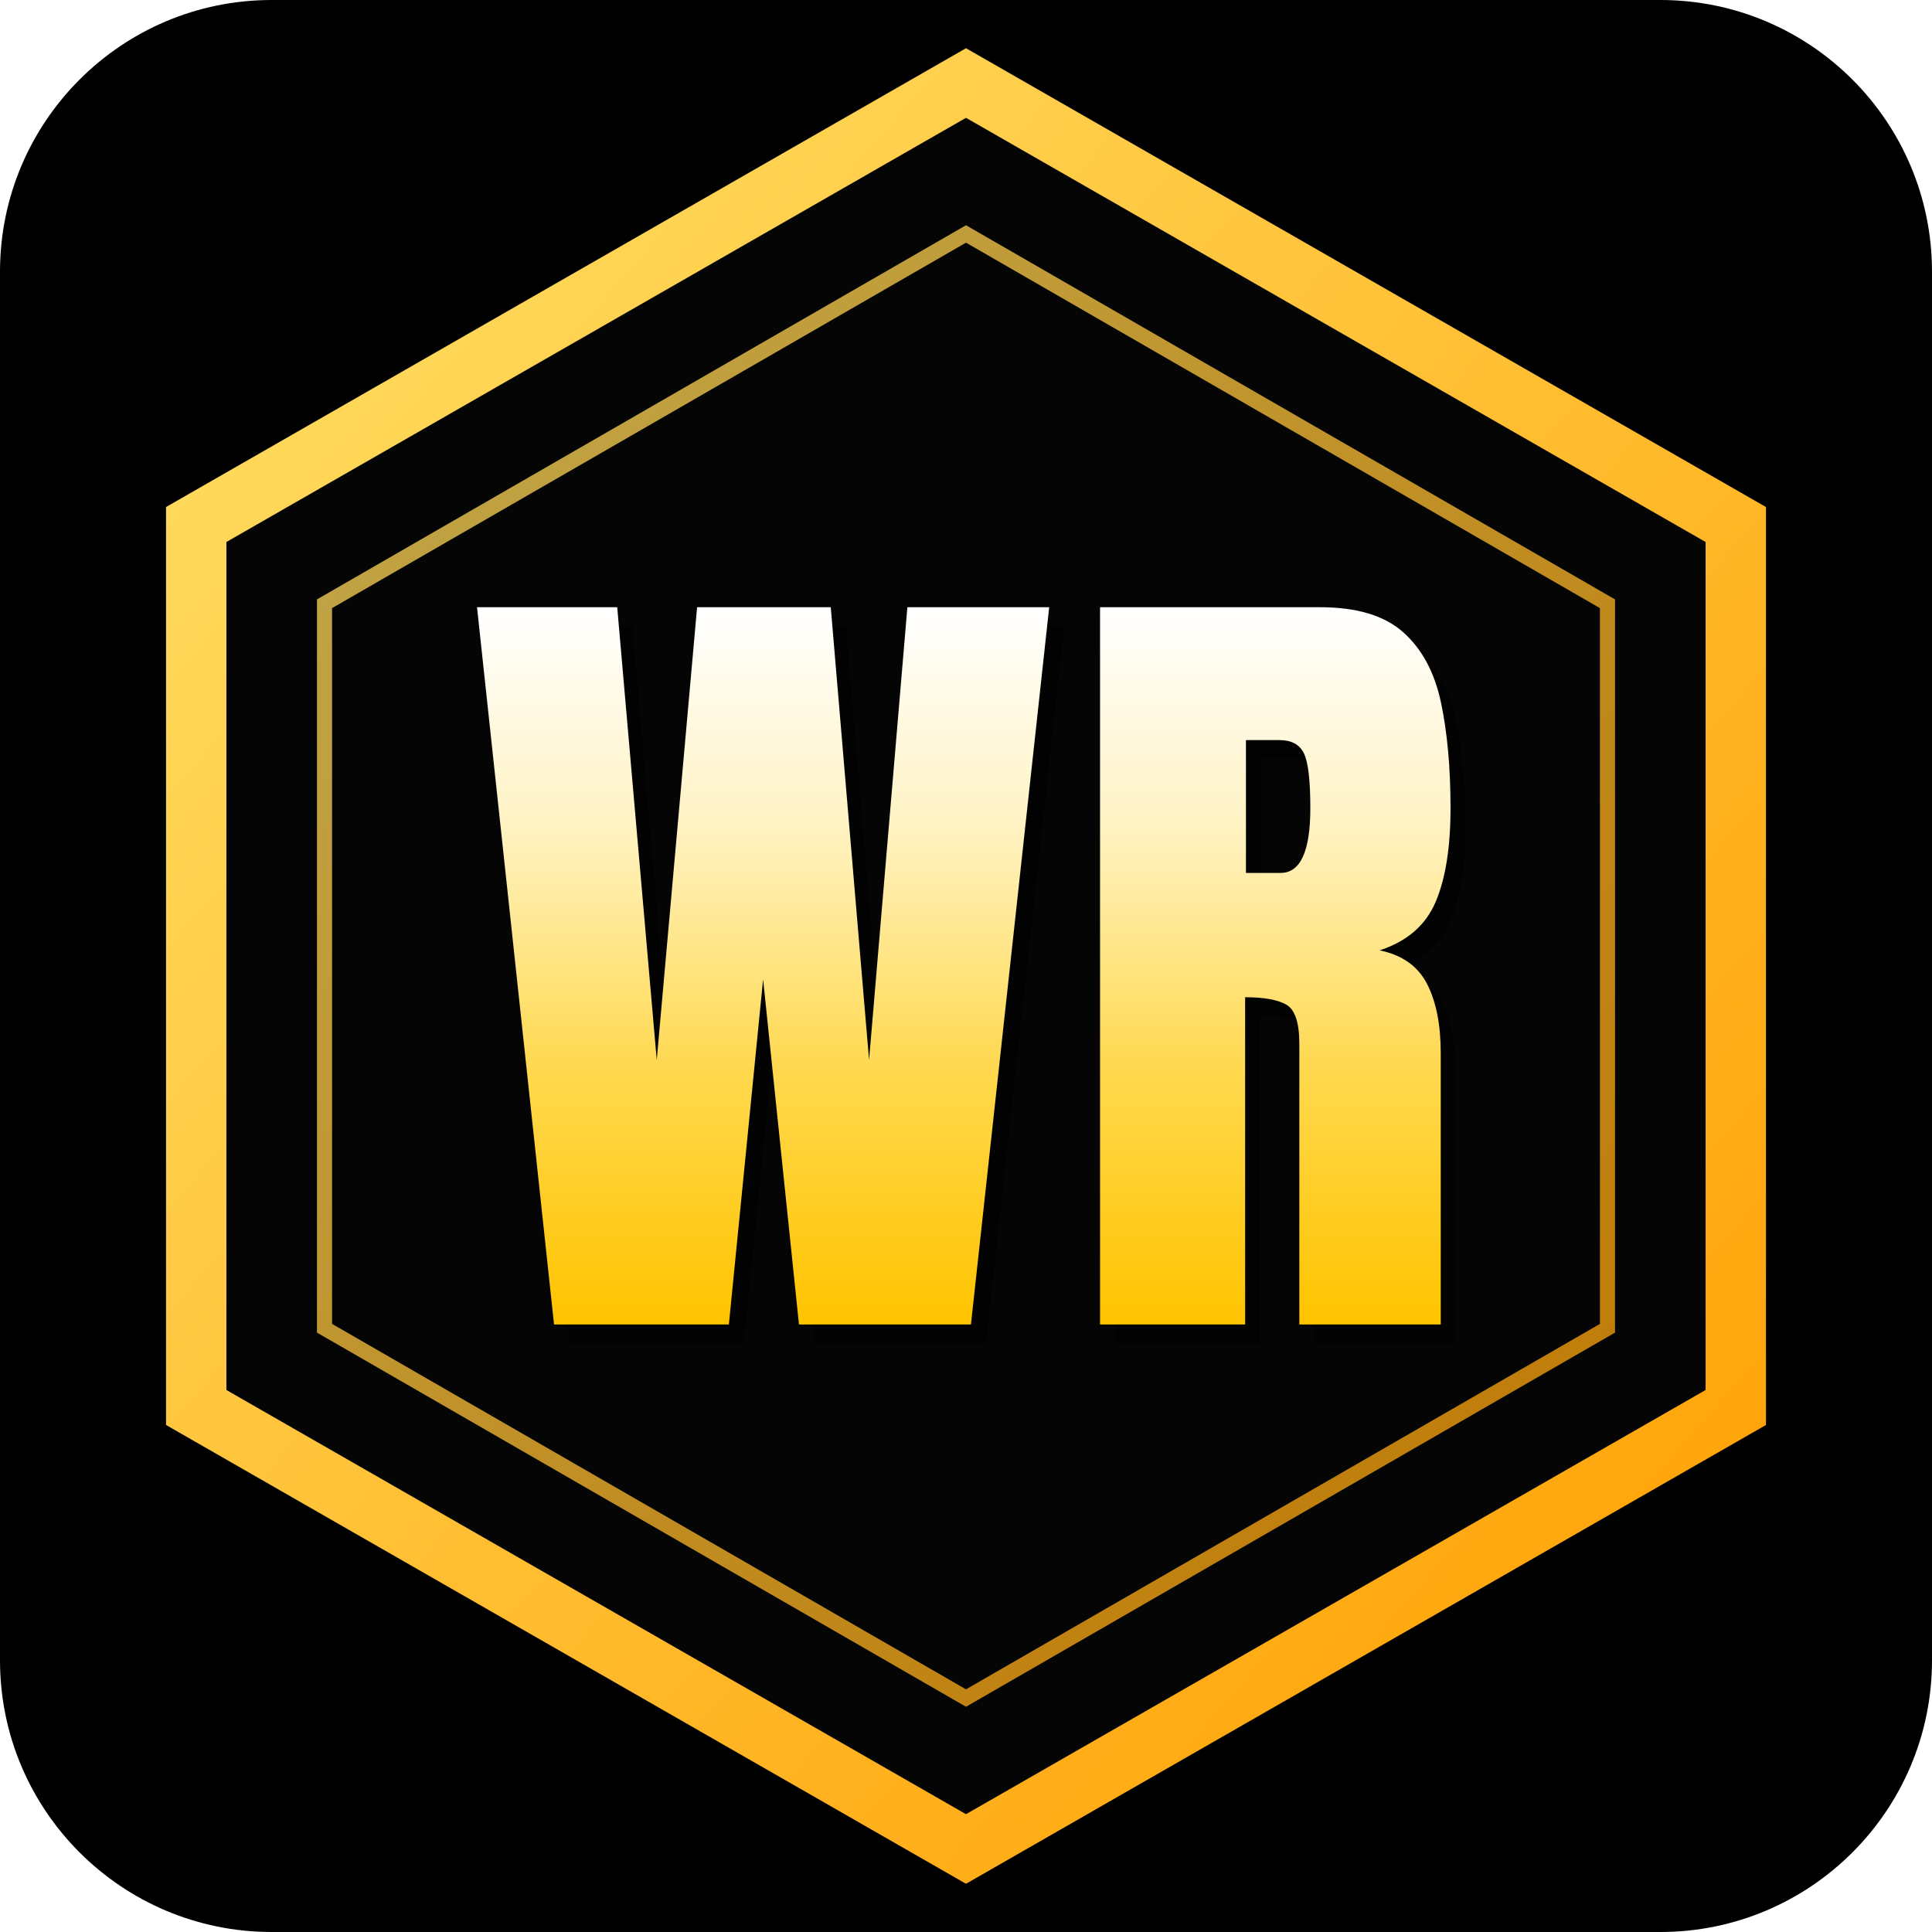
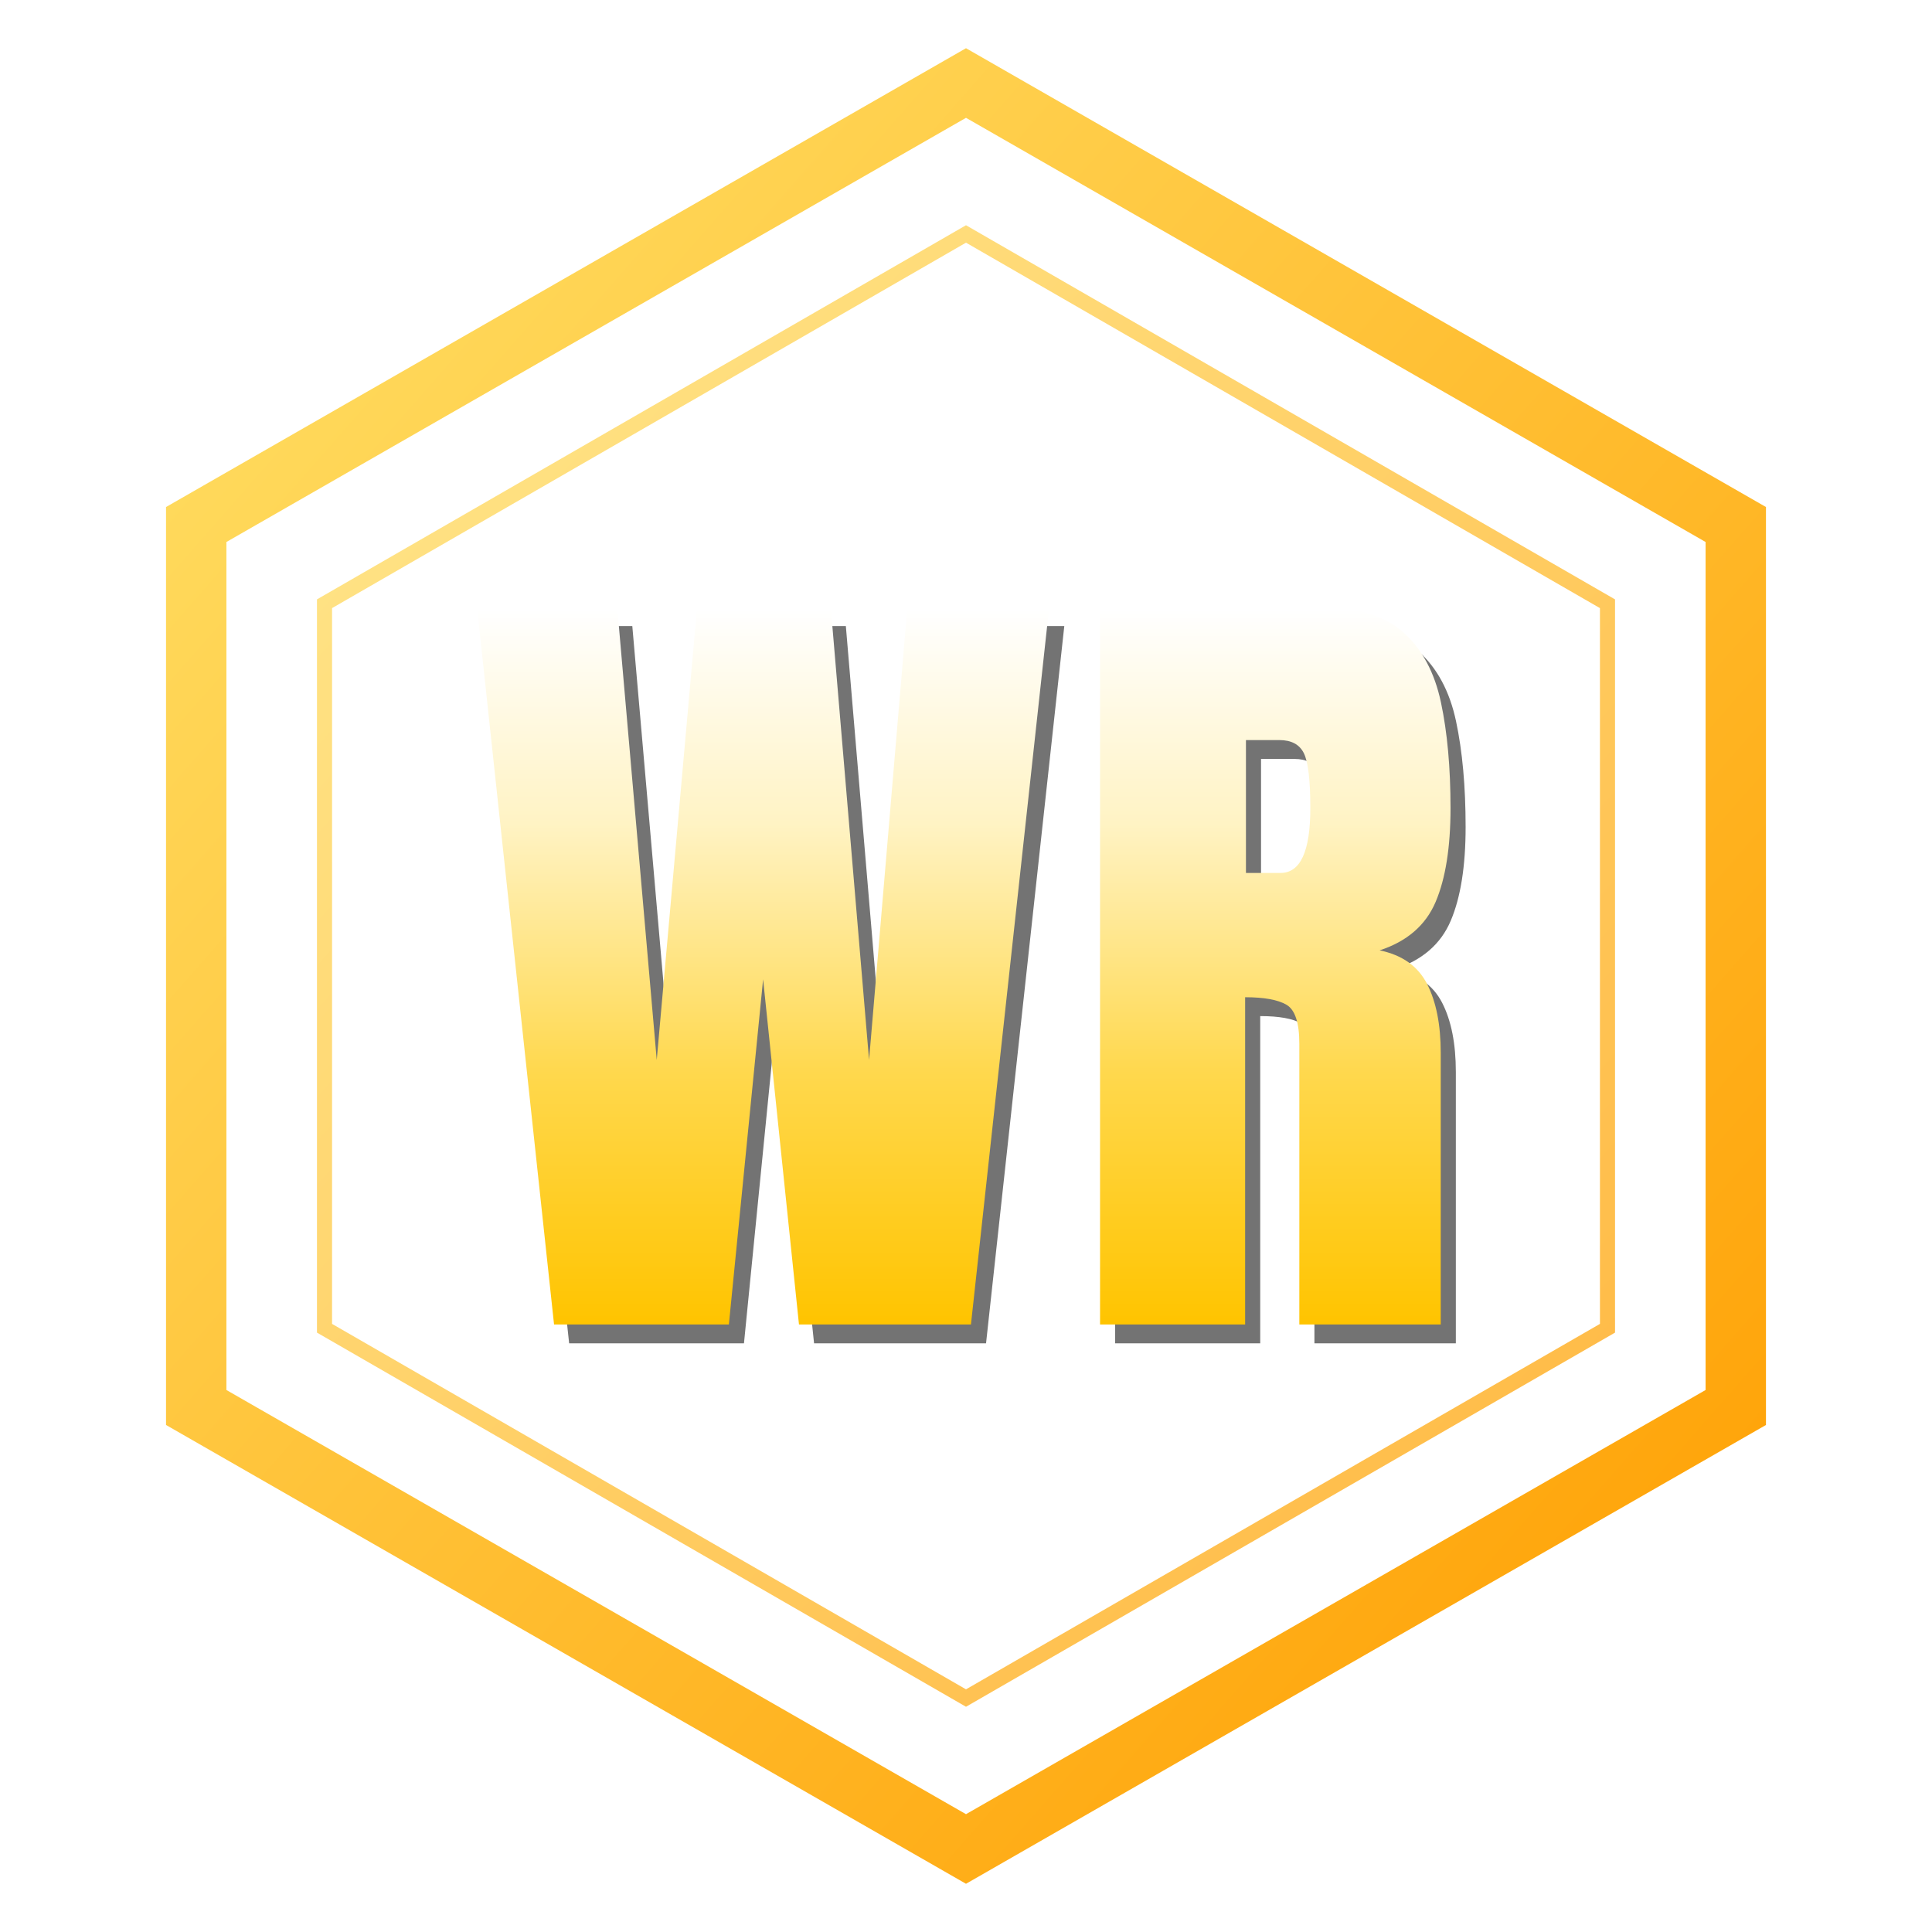
<svg xmlns="http://www.w3.org/2000/svg" viewBox="0 0 512 512">
  <defs>
    <linearGradient id="g" x1="0" y1="0" x2="0" y2="1">
      <stop offset="0" stop-color="#FFC400" />
      <stop offset=".35" stop-color="#FFD84D" />
      <stop offset=".7" stop-color="#FFF3C4" />
      <stop offset="1" stop-color="#FFFFFF" />
    </linearGradient>
    <linearGradient id="g2" x1="0" y1="0" x2="1" y2="1">
      <stop offset="0" stop-color="#FFE066" />
      <stop offset="1" stop-color="#FF9E00" />
    </linearGradient>
  </defs>
-   <rect width="512" height="512" rx="72" fill="#000" />
-   <polygon points="256,22 460,139 460,373 256,490 52,373 52,139" fill="#050505" stroke="url(#g2)" stroke-width="16" stroke-linejoin="miter" />
+   <polygon points="256,22 460,139 460,373 256,490 52,373 52,139" fill="none" stroke="url(#g2)" stroke-width="16" stroke-linejoin="miter" />
  <polygon points="256,62 426,160 426,352 256,450 86,352 86,160" fill="none" stroke="url(#g2)" stroke-width="4" opacity=".75" />
  <g transform="translate(123.5,351.0)">
    <g fill="#000" fill-opacity=".55" transform="translate(4,5)">
      <path transform="translate(0.0,0) scale(0.108,-0.108)" d="M216 0 27 1760H371L468 649L567 1760H895L989 649L1083 1760H1431L1239 0H817L729 847L645 0Z" />
      <path transform="translate(159.6,0) scale(0.108,-0.108)" d="M78 0V1760H618Q753 1760 822.0 1698.5Q891 1637 914.5 1526.5Q938 1416 938 1267Q938 1123 901.5 1037.0Q865 951 764 918Q847 901 880.5 835.5Q914 770 914 666V0H567V689Q567 766 535.5 784.5Q504 803 434 803V0ZM436 1108H521Q594 1108 594 1267Q594 1370 578.0 1402.0Q562 1434 518 1434H436Z" />
    </g>
    <g fill="url(#g)">
      <path transform="translate(0.0,0) scale(0.108,-0.108)" d="M216 0 27 1760H371L468 649L567 1760H895L989 649L1083 1760H1431L1239 0H817L729 847L645 0Z" />
      <path transform="translate(159.6,0) scale(0.108,-0.108)" d="M78 0V1760H618Q753 1760 822.0 1698.5Q891 1637 914.5 1526.5Q938 1416 938 1267Q938 1123 901.5 1037.0Q865 951 764 918Q847 901 880.5 835.5Q914 770 914 666V0H567V689Q567 766 535.5 784.5Q504 803 434 803V0ZM436 1108H521Q594 1108 594 1267Q594 1370 578.0 1402.0Q562 1434 518 1434H436Z" />
    </g>
  </g>
</svg>
